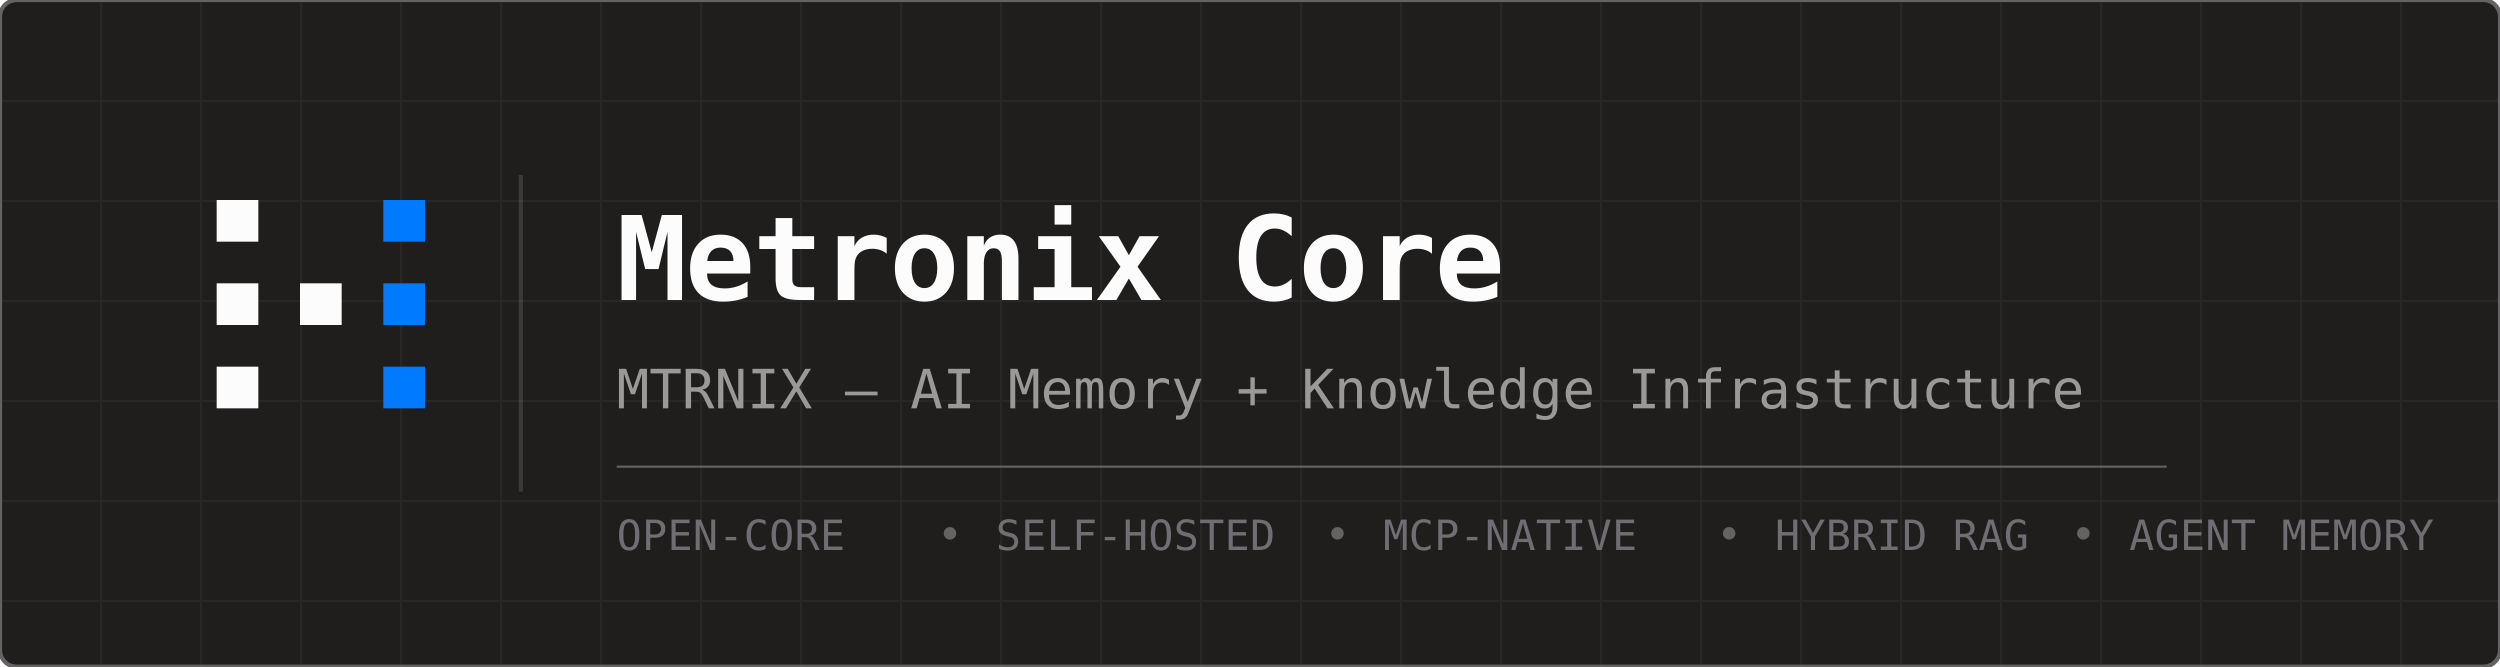
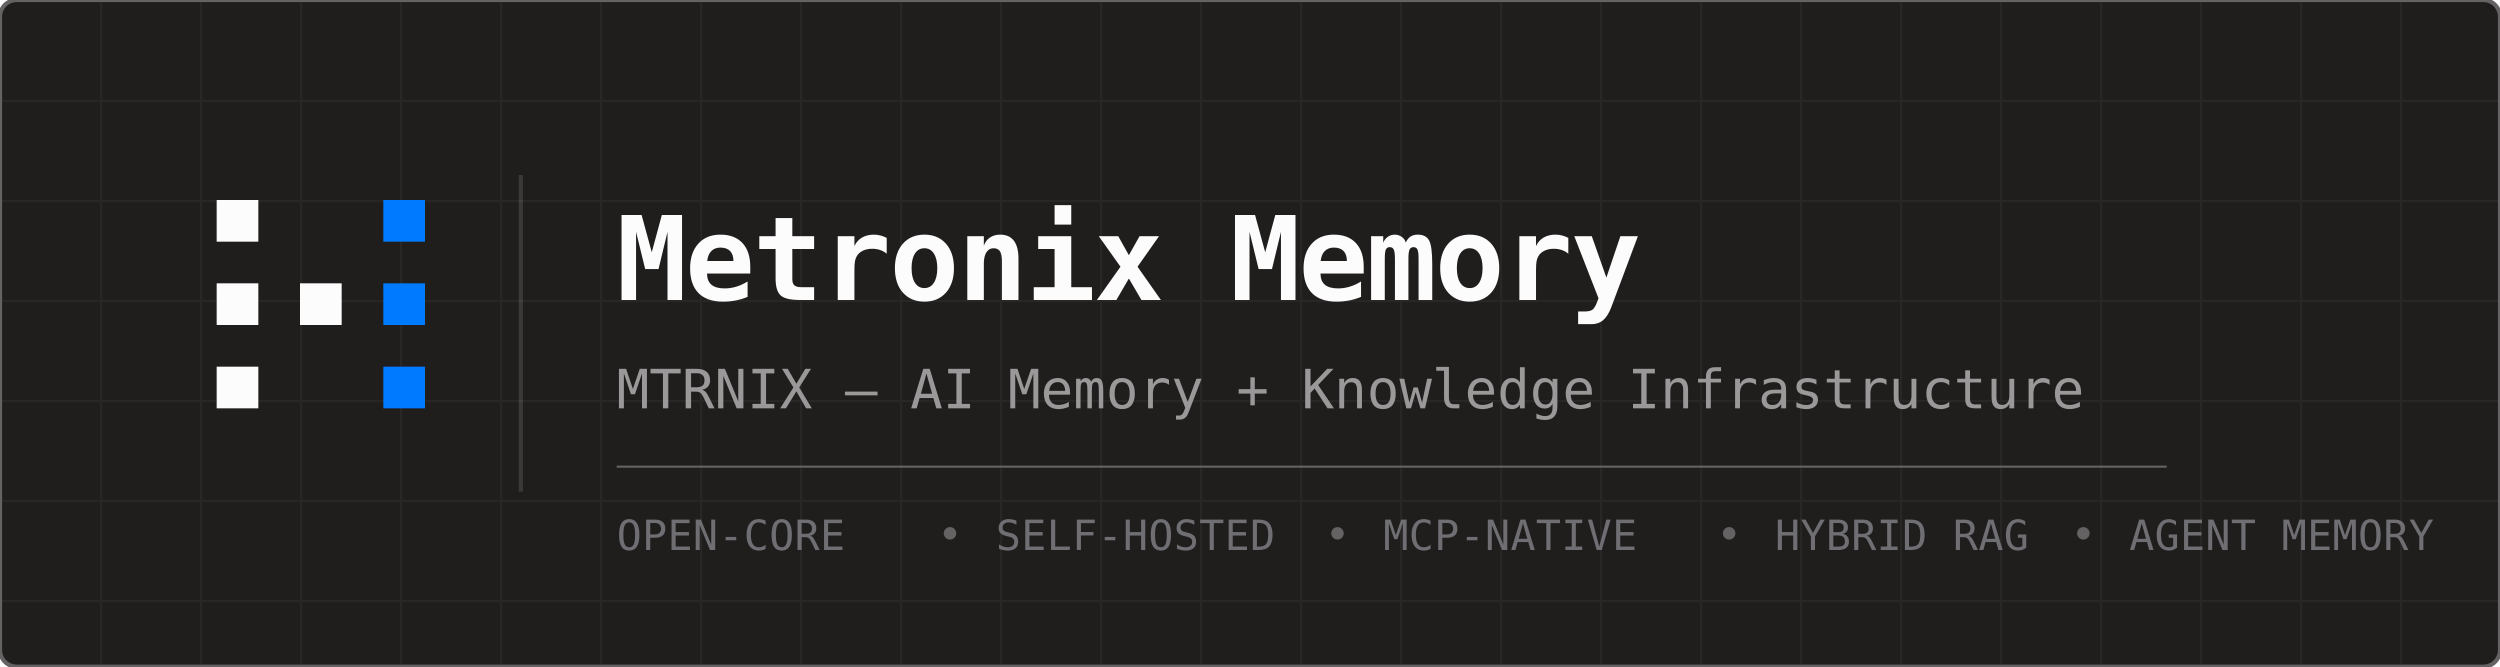
<svg xmlns="http://www.w3.org/2000/svg" viewBox="0 0 600 160" width="600" height="160">
  <defs>
    <pattern id="grid" width="24" height="24" patternUnits="userSpaceOnUse">
      <path d="M 24 0 L 0 0 0 24" fill="none" stroke="rgba(253,252,252,0.04)" stroke-width="1" />
    </pattern>
  </defs>
  <rect width="600" height="160" rx="4" fill="#201d1d" />
  <rect width="600" height="160" rx="4" fill="url(#grid)" />
  <rect width="600" height="160" rx="4" fill="none" stroke="#646262" stroke-width="1" />
  <rect x="52" y="48" width="10" height="10" fill="#fdfcfc" />
  <rect x="52" y="68" width="10" height="10" fill="#fdfcfc" />
  <rect x="52" y="88" width="10" height="10" fill="#fdfcfc" />
  <rect x="72" y="68" width="10" height="10" fill="#fdfcfc" />
  <rect x="92" y="48" width="10" height="10" fill="#007aff" />
  <rect x="92" y="68" width="10" height="10" fill="#007aff" />
  <rect x="92" y="88" width="10" height="10" fill="#007aff" />
  <line x1="125" y1="42" x2="125" y2="118" stroke="rgba(253,252,252,0.12)" stroke-width="1" />
-   <text x="148" y="72" fill="#fdfcfc" font-family="'Berkeley Mono','JetBrains Mono','IBM Plex Mono',ui-monospace,monospace" font-size="28" font-weight="700" letter-spacing="-0.5">Metronix Core</text>
+   <text x="148" y="72" fill="#fdfcfc" font-family="'Berkeley Mono','JetBrains Mono','IBM Plex Mono',ui-monospace,monospace" font-size="28" font-weight="700" letter-spacing="-0.5">Metronix Memory</text>
  <text x="148" y="98" fill="#9a9898" font-family="'Berkeley Mono','JetBrains Mono','IBM Plex Mono',ui-monospace,monospace" font-size="13" font-weight="400">MTRNIX — AI Memory + Knowledge Infrastructure</text>
  <line x1="148" y1="112" x2="520" y2="112" stroke="#646262" stroke-width="0.5" />
  <text x="148" y="132" fill="#6e6e73" font-family="'Berkeley Mono','JetBrains Mono','IBM Plex Mono',ui-monospace,monospace" font-size="10" font-weight="400" letter-spacing="0.08">OPEN-CORE</text>
  <circle cx="228" cy="128" r="1.5" fill="#646262" />
  <text x="239" y="132" fill="#6e6e73" font-family="'Berkeley Mono','JetBrains Mono','IBM Plex Mono',ui-monospace,monospace" font-size="10" font-weight="400" letter-spacing="0.08">SELF-HOSTED</text>
  <circle cx="321" cy="128" r="1.5" fill="#646262" />
  <text x="332" y="132" fill="#6e6e73" font-family="'Berkeley Mono','JetBrains Mono','IBM Plex Mono',ui-monospace,monospace" font-size="10" font-weight="400" letter-spacing="0.08">MCP-NATIVE</text>
  <circle cx="415" cy="128" r="1.5" fill="#646262" />
  <text x="426" y="132" fill="#6e6e73" font-family="'Berkeley Mono','JetBrains Mono','IBM Plex Mono',ui-monospace,monospace" font-size="10" font-weight="400" letter-spacing="0.08">HYBRID RAG</text>
  <circle cx="500" cy="128" r="1.5" fill="#646262" />
  <text x="511" y="132" fill="#6e6e73" font-family="'Berkeley Mono','JetBrains Mono','IBM Plex Mono',ui-monospace,monospace" font-size="10" font-weight="400" letter-spacing="0.08">AGENT MEMORY</text>
</svg>
